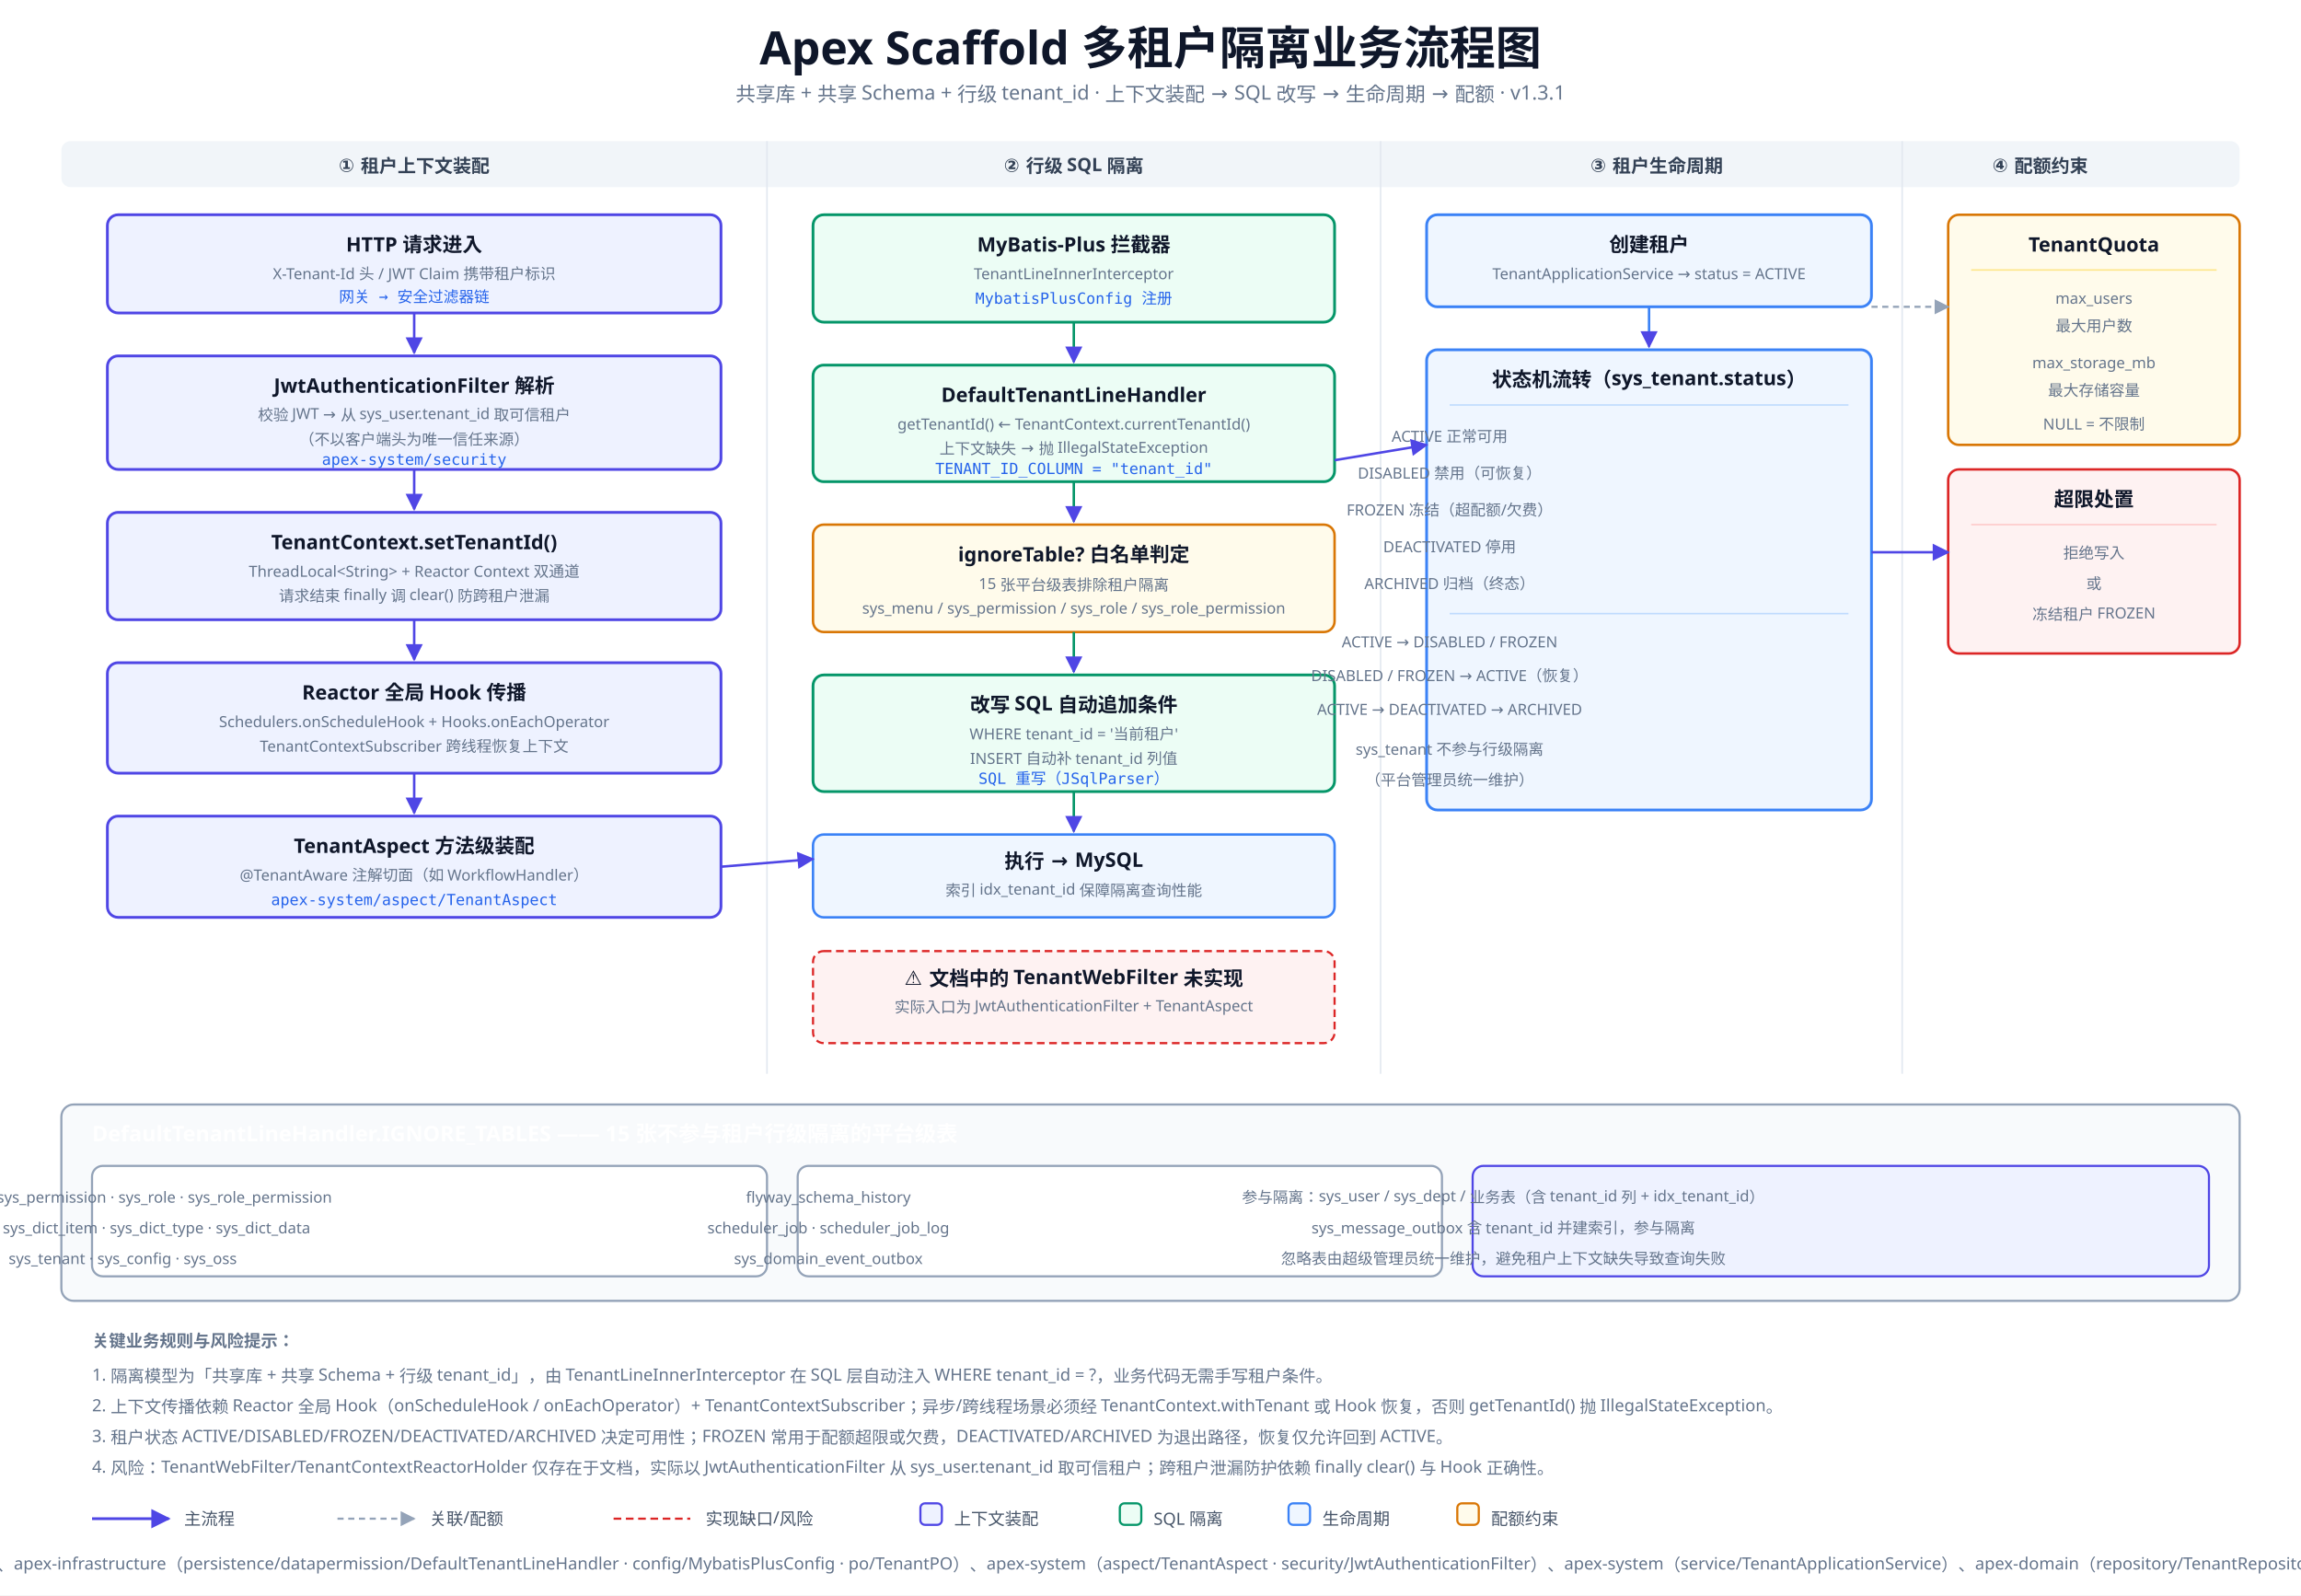
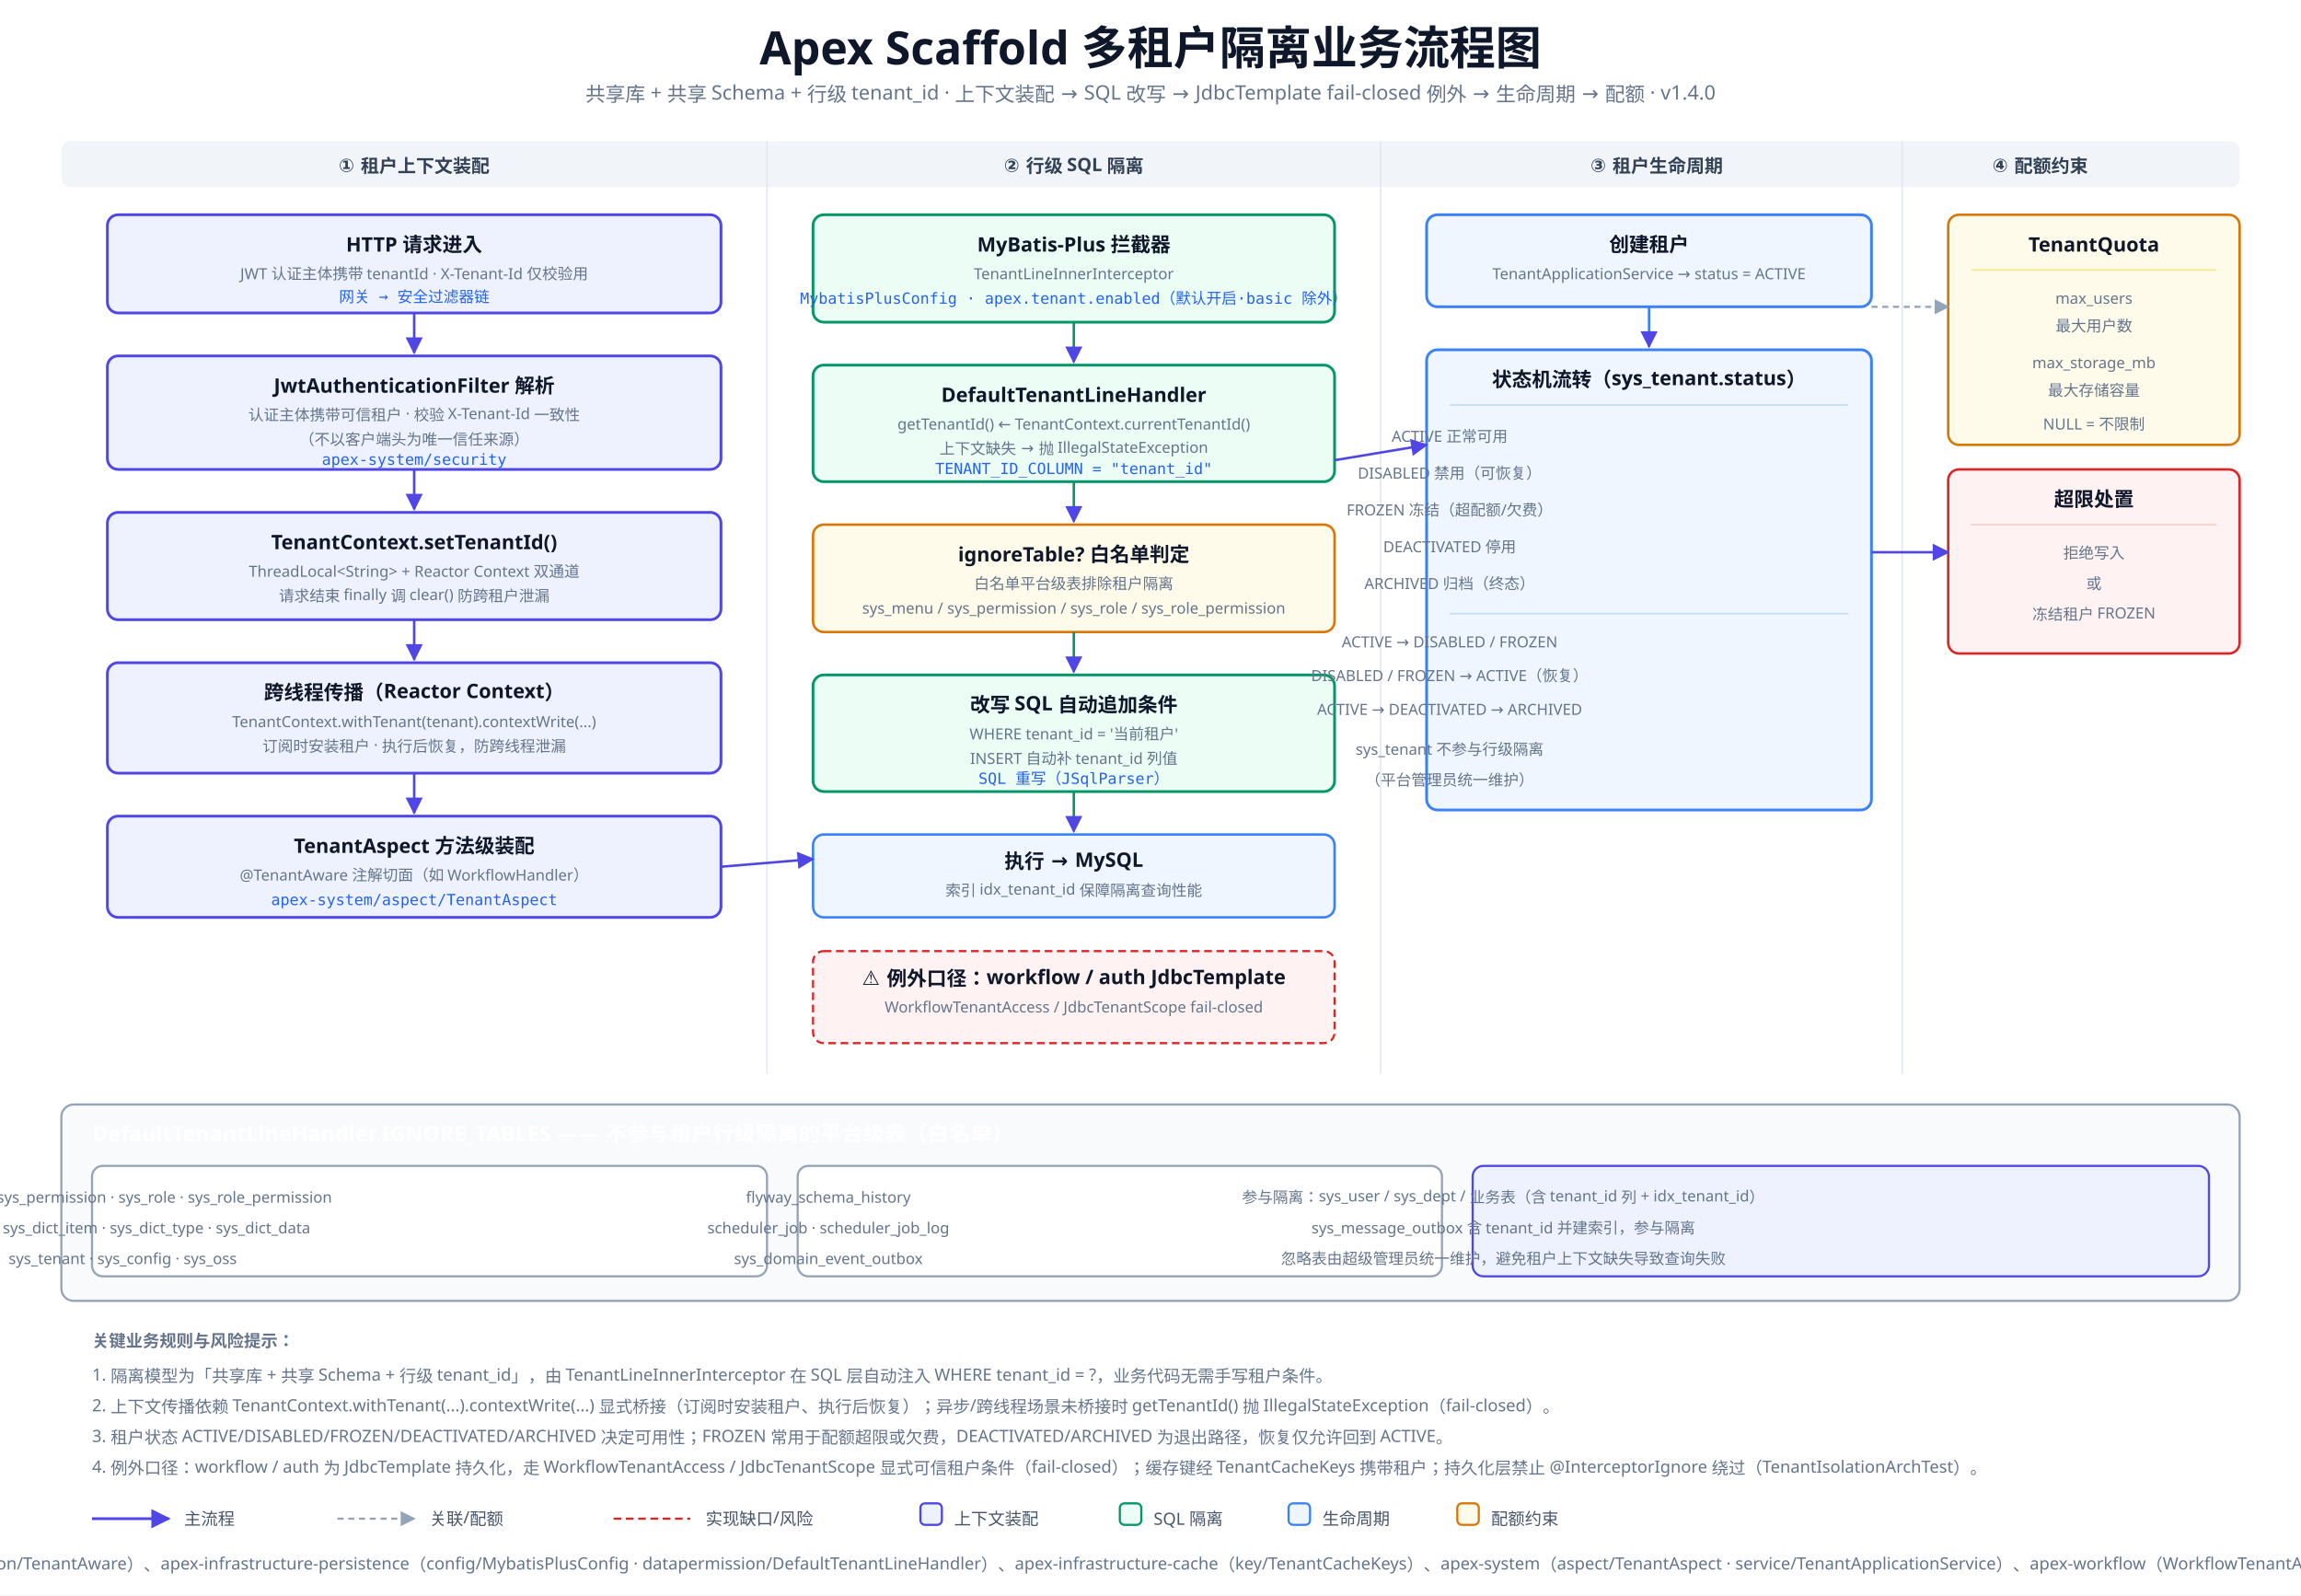
<svg xmlns="http://www.w3.org/2000/svg" viewBox="0 0 1500 1040" width="1500" height="1040">
  <defs>
    <style>
      .title { font: 700 30px system-ui, sans-serif; fill: #0f172a; text-anchor: middle; }
      .subtitle { font: 500 13px system-ui, sans-serif; fill: #64748b; text-anchor: middle; }
      .phase { font: 600 13px system-ui, sans-serif; fill: #ffffff; }
      .node-title { font: 600 13px system-ui, sans-serif; fill: #0f172a; text-anchor: middle; }
      .node-sub { font: 400 10px system-ui, sans-serif; fill: #64748b; text-anchor: middle; }
      .node-actor { font: 500 10px 'SF Mono', monospace; fill: #2563eb; text-anchor: middle; }
      .edge { font: 500 10px system-ui, sans-serif; fill: #475569; text-anchor: middle; }
      .note { font: 400 11px system-ui, sans-serif; fill: #64748b; }
      .legend { font: 400 11px system-ui, sans-serif; fill: #475569; }
      .lane { font: 600 12px system-ui, sans-serif; fill: #334155; text-anchor: middle; }
    </style>
    <marker id="a" viewBox="0 0 10 10" refX="9" refY="5" markerWidth="7" markerHeight="7" orient="auto">
      <path d="M 0 0 L 10 5 L 0 10 z" fill="#4f46e5" />
    </marker>
    <marker id="ag" viewBox="0 0 10 10" refX="9" refY="5" markerWidth="7" markerHeight="7" orient="auto">
      <path d="M 0 0 L 10 5 L 0 10 z" fill="#94a3b8" />
    </marker>
    <marker id="ar" viewBox="0 0 10 10" refX="9" refY="5" markerWidth="7" markerHeight="7" orient="auto">
      <path d="M 0 0 L 10 5 L 0 10 z" fill="#dc2626" />
    </marker>
  </defs>
  <rect width="1500" height="1040" fill="#ffffff" />
  <text x="750" y="42" class="title">Apex Scaffold 多租户隔离业务流程图</text>
-   <text x="750" y="66" class="subtitle">共享库 + 共享 Schema + 行级 tenant_id · 上下文装配 → SQL 改写 → 生命周期 → 配额 · v1.3.1</text>
+   <text x="750" y="66" class="subtitle">共享库 + 共享 Schema + 行级 tenant_id · 上下文装配 → SQL 改写 → JdbcTemplate fail-closed 例外 → 生命周期 → 配额 · v1.4.0</text>
  <rect x="40" y="92" width="1420" height="30" rx="6" fill="#f1f5f9" />
  <text x="270" y="112" class="lane">① 租户上下文装配</text>
  <text x="700" y="112" class="lane">② 行级 SQL 隔离</text>
  <text x="1080" y="112" class="lane">③ 租户生命周期</text>
  <text x="1330" y="112" class="lane">④ 配额约束</text>
  <line x1="500" y1="92" x2="500" y2="700" stroke="#e2e8f0" stroke-width="1" />
  <line x1="900" y1="92" x2="900" y2="700" stroke="#e2e8f0" stroke-width="1" />
  <line x1="1240" y1="92" x2="1240" y2="700" stroke="#e2e8f0" stroke-width="1" />
  <rect x="70" y="140" width="400" height="64" rx="7" fill="#eef2ff" stroke="#4f46e5" stroke-width="1.8" />
  <text x="270" y="164" class="node-title">HTTP 请求进入</text>
-   <text x="270" y="182" class="node-sub">X-Tenant-Id 头 / JWT Claim 携带租户标识</text>
+   <text x="270" y="182" class="node-sub">JWT 认证主体携带 tenantId · X-Tenant-Id 仅校验用</text>
  <text x="270" y="197" class="node-actor">网关 → 安全过滤器链</text>
  <line x1="270" y1="204" x2="270" y2="230" stroke="#4f46e5" stroke-width="1.6" marker-end="url(#a)" />
  <rect x="70" y="232" width="400" height="74" rx="7" fill="#eef2ff" stroke="#4f46e5" stroke-width="1.8" />
  <text x="270" y="256" class="node-title">JwtAuthenticationFilter 解析</text>
-   <text x="270" y="274" class="node-sub">校验 JWT → 从 sys_user.tenant_id 取可信租户</text>
+   <text x="270" y="274" class="node-sub">认证主体携带可信租户 · 校验 X-Tenant-Id 一致性</text>
  <text x="270" y="290" class="node-sub">（不以客户端头为唯一信任来源）</text>
  <text x="270" y="303" class="node-actor">apex-system/security</text>
  <line x1="270" y1="306" x2="270" y2="332" stroke="#4f46e5" stroke-width="1.6" marker-end="url(#a)" />
  <rect x="70" y="334" width="400" height="70" rx="7" fill="#eef2ff" stroke="#4f46e5" stroke-width="1.8" />
  <text x="270" y="358" class="node-title">TenantContext.setTenantId()</text>
  <text x="270" y="376" class="node-sub">ThreadLocal&lt;String&gt; + Reactor Context 双通道</text>
  <text x="270" y="392" class="node-sub">请求结束 finally 调 clear() 防跨租户泄漏</text>
  <line x1="270" y1="404" x2="270" y2="430" stroke="#4f46e5" stroke-width="1.6" marker-end="url(#a)" />
  <rect x="70" y="432" width="400" height="72" rx="7" fill="#eef2ff" stroke="#4f46e5" stroke-width="1.8" />
-   <text x="270" y="456" class="node-title">Reactor 全局 Hook 传播</text>
-   <text x="270" y="474" class="node-sub">Schedulers.onScheduleHook + Hooks.onEachOperator</text>
-   <text x="270" y="490" class="node-sub">TenantContextSubscriber 跨线程恢复上下文</text>
+   <text x="270" y="456" class="node-title">跨线程传播（Reactor Context）</text>
+   <text x="270" y="474" class="node-sub">TenantContext.withTenant(tenant).contextWrite(...)</text>
+   <text x="270" y="490" class="node-sub">订阅时安装租户 · 执行后恢复，防跨线程泄漏</text>
  <line x1="270" y1="504" x2="270" y2="530" stroke="#4f46e5" stroke-width="1.6" marker-end="url(#a)" />
  <rect x="70" y="532" width="400" height="66" rx="7" fill="#eef2ff" stroke="#4f46e5" stroke-width="1.8" />
  <text x="270" y="556" class="node-title">TenantAspect 方法级装配</text>
  <text x="270" y="574" class="node-sub">@TenantAware 注解切面（如 WorkflowHandler）</text>
  <text x="270" y="590" class="node-actor">apex-system/aspect/TenantAspect</text>
  <rect x="530" y="140" width="340" height="70" rx="7" fill="#ecfdf5" stroke="#059669" stroke-width="1.8" />
  <text x="700" y="164" class="node-title">MyBatis-Plus 拦截器</text>
  <text x="700" y="182" class="node-sub">TenantLineInnerInterceptor</text>
-   <text x="700" y="198" class="node-actor">MybatisPlusConfig 注册</text>
+   <text x="700" y="198" class="node-actor">MybatisPlusConfig · apex.tenant.enabled（默认开启·basic 除外）</text>
  <line x1="700" y1="210" x2="700" y2="236" stroke="#059669" stroke-width="1.6" marker-end="url(#a)" />
  <rect x="530" y="238" width="340" height="76" rx="7" fill="#ecfdf5" stroke="#059669" stroke-width="1.8" />
  <text x="700" y="262" class="node-title">DefaultTenantLineHandler</text>
  <text x="700" y="280" class="node-sub">getTenantId() ← TenantContext.currentTenantId()</text>
  <text x="700" y="296" class="node-sub">上下文缺失 → 抛 IllegalStateException</text>
  <text x="700" y="309" class="node-actor">TENANT_ID_COLUMN = "tenant_id"</text>
  <line x1="700" y1="314" x2="700" y2="340" stroke="#059669" stroke-width="1.6" marker-end="url(#a)" />
  <rect x="530" y="342" width="340" height="70" rx="7" fill="#fffbeb" stroke="#d97706" stroke-width="1.6" />
  <text x="700" y="366" class="node-title">ignoreTable? 白名单判定</text>
-   <text x="700" y="384" class="node-sub">15 张平台级表排除租户隔离</text>
+   <text x="700" y="384" class="node-sub">白名单平台级表排除租户隔离</text>
  <text x="700" y="400" class="node-sub">sys_menu / sys_permission / sys_role / sys_role_permission</text>
  <line x1="700" y1="412" x2="700" y2="438" stroke="#059669" stroke-width="1.6" marker-end="url(#a)" />
  <rect x="530" y="440" width="340" height="76" rx="7" fill="#ecfdf5" stroke="#059669" stroke-width="1.8" />
  <text x="700" y="464" class="node-title">改写 SQL 自动追加条件</text>
  <text x="700" y="482" class="node-sub">WHERE tenant_id = '当前租户'</text>
  <text x="700" y="498" class="node-sub">INSERT 自动补 tenant_id 列值</text>
  <text x="700" y="511" class="node-actor">SQL 重写（JSqlParser）</text>
  <line x1="700" y1="516" x2="700" y2="542" stroke="#059669" stroke-width="1.6" marker-end="url(#a)" />
  <rect x="530" y="544" width="340" height="54" rx="7" fill="#eff6ff" stroke="#3b82f6" stroke-width="1.6" />
  <text x="700" y="566" class="node-title">执行 → MySQL</text>
  <text x="700" y="584" class="node-sub">索引 idx_tenant_id 保障隔离查询性能</text>
  <rect x="530" y="620" width="340" height="60" rx="7" fill="#fef2f2" stroke="#dc2626" stroke-width="1.4" stroke-dasharray="5,3" />
-   <text x="700" y="642" class="node-title" fill="#b91c1c">⚠ 文档中的 TenantWebFilter 未实现</text>
-   <text x="700" y="660" class="node-sub">实际入口为 JwtAuthenticationFilter + TenantAspect</text>
+   <text x="700" y="642" class="node-title" fill="#b91c1c">⚠ 例外口径：workflow / auth JdbcTemplate</text>
+   <text x="700" y="660" class="node-sub">WorkflowTenantAccess / JdbcTenantScope fail-closed</text>
  <line x1="470" y1="565" x2="530" y2="560" stroke="#4f46e5" stroke-width="1.6" marker-end="url(#a)" />
  <rect x="930" y="140" width="290" height="60" rx="7" fill="#eff6ff" stroke="#3b82f6" stroke-width="1.8" />
  <text x="1075" y="164" class="node-title">创建租户</text>
  <text x="1075" y="182" class="node-sub">TenantApplicationService → status = ACTIVE</text>
  <line x1="1075" y1="200" x2="1075" y2="226" stroke="#3b82f6" stroke-width="1.6" marker-end="url(#a)" />
  <rect x="930" y="228" width="290" height="300" rx="7" fill="#eff6ff" stroke="#3b82f6" stroke-width="1.8" />
  <text x="1075" y="252" class="node-title">状态机流转（sys_tenant.status）</text>
  <line x1="945" y1="264" x2="1205" y2="264" stroke="#bfdbfe" stroke-width="1" />
  <text x="945" y="288" class="node-sub" text-anchor="start">ACTIVE      正常可用</text>
  <text x="945" y="312" class="node-sub" text-anchor="start">DISABLED    禁用（可恢复）</text>
  <text x="945" y="336" class="node-sub" text-anchor="start">FROZEN      冻结（超配额/欠费）</text>
  <text x="945" y="360" class="node-sub" text-anchor="start">DEACTIVATED 停用</text>
  <text x="945" y="384" class="node-sub" text-anchor="start">ARCHIVED    归档（终态）</text>
  <line x1="945" y1="400" x2="1205" y2="400" stroke="#bfdbfe" stroke-width="1" />
  <text x="945" y="422" class="node-sub" text-anchor="start">ACTIVE → DISABLED / FROZEN</text>
  <text x="945" y="444" class="node-sub" text-anchor="start">DISABLED / FROZEN → ACTIVE（恢复）</text>
  <text x="945" y="466" class="node-sub" text-anchor="start">ACTIVE → DEACTIVATED → ARCHIVED</text>
  <text x="945" y="492" class="node-sub" text-anchor="start" fill="#b91c1c">sys_tenant 不参与行级隔离</text>
  <text x="945" y="512" class="node-sub" text-anchor="start" fill="#b91c1c">（平台管理员统一维护）</text>
  <line x1="870" y1="300" x2="930" y2="290" stroke="#4f46e5" stroke-width="1.6" marker-end="url(#a)" />
  <rect x="1270" y="140" width="190" height="150" rx="7" fill="#fffbeb" stroke="#d97706" stroke-width="1.6" />
  <text x="1365" y="164" class="node-title">TenantQuota</text>
  <line x1="1285" y1="176" x2="1445" y2="176" stroke="#fde68a" stroke-width="1" />
  <text x="1365" y="198" class="node-sub">max_users</text>
  <text x="1365" y="216" class="node-sub">最大用户数</text>
  <text x="1365" y="240" class="node-sub">max_storage_mb</text>
  <text x="1365" y="258" class="node-sub">最大存储容量</text>
  <text x="1365" y="280" class="node-sub" fill="#64748b">NULL = 不限制</text>
  <line x1="1220" y1="200" x2="1270" y2="200" stroke="#94a3b8" stroke-width="1.4" stroke-dasharray="4,3" marker-end="url(#ag)" />
  <rect x="1270" y="306" width="190" height="120" rx="7" fill="#fef2f2" stroke="#dc2626" stroke-width="1.6" />
  <text x="1365" y="330" class="node-title">超限处置</text>
  <line x1="1285" y1="342" x2="1445" y2="342" stroke="#fecaca" stroke-width="1" />
  <text x="1365" y="364" class="node-sub">拒绝写入</text>
  <text x="1365" y="384" class="node-sub">或</text>
  <text x="1365" y="404" class="node-sub">冻结租户 FROZEN</text>
  <line x1="1220" y1="360" x2="1270" y2="360" stroke="#4f46e5" stroke-width="1.6" marker-end="url(#a)" />
  <rect x="40" y="720" width="1420" height="128" rx="8" fill="#f8fafc" stroke="#94a3b8" stroke-width="1.4" />
-   <text x="60" y="744" class="phase" fill="#334155" style="font-size:14px">DefaultTenantLineHandler.IGNORE_TABLES —— 15 张不参与租户行级隔离的平台级表</text>
+   <text x="60" y="744" class="phase" fill="#334155" style="font-size:14px">DefaultTenantLineHandler.IGNORE_TABLES —— 不参与租户行级隔离的平台级表（白名单）</text>
  <rect x="60" y="760" width="440" height="72" rx="7" fill="#ffffff" stroke="#94a3b8" stroke-width="1.4" />
  <text x="80" y="784" class="node-sub" text-anchor="start">sys_menu · sys_permission · sys_role · sys_role_permission</text>
  <text x="80" y="804" class="node-sub" text-anchor="start">sys_dict · sys_dict_item · sys_dict_type · sys_dict_data</text>
  <text x="80" y="824" class="node-sub" text-anchor="start">sys_tenant · sys_config · sys_oss</text>
  <rect x="520" y="760" width="420" height="72" rx="7" fill="#ffffff" stroke="#94a3b8" stroke-width="1.4" />
  <text x="540" y="784" class="node-sub" text-anchor="start">flyway_schema_history</text>
  <text x="540" y="804" class="node-sub" text-anchor="start">scheduler_job · scheduler_job_log</text>
  <text x="540" y="824" class="node-sub" text-anchor="start">sys_domain_event_outbox</text>
  <rect x="960" y="760" width="480" height="72" rx="7" fill="#eef2ff" stroke="#4f46e5" stroke-width="1.4" />
  <text x="980" y="784" class="node-sub" text-anchor="start">参与隔离：sys_user / sys_dept / 业务表（含 tenant_id 列 + idx_tenant_id）</text>
  <text x="980" y="804" class="node-sub" text-anchor="start">sys_message_outbox 含 tenant_id 并建索引，参与隔离</text>
  <text x="980" y="824" class="node-sub" text-anchor="start">忽略表由超级管理员统一维护，避免租户上下文缺失导致查询失败</text>
  <text x="60" y="878" class="note" style="font-weight:600">关键业务规则与风险提示：</text>
  <text x="60" y="900" class="note">1. 隔离模型为「共享库 + 共享 Schema + 行级 tenant_id」，由 TenantLineInnerInterceptor 在 SQL 层自动注入 WHERE tenant_id = ?，业务代码无需手写租户条件。</text>
-   <text x="60" y="920" class="note">2. 上下文传播依赖 Reactor 全局 Hook（onScheduleHook / onEachOperator）+ TenantContextSubscriber；异步/跨线程场景必须经 TenantContext.withTenant 或 Hook 恢复，否则 getTenantId() 抛 IllegalStateException。</text>
+   <text x="60" y="920" class="note">2. 上下文传播依赖 TenantContext.withTenant(...).contextWrite(...) 显式桥接（订阅时安装租户、执行后恢复）；异步/跨线程场景未桥接时 getTenantId() 抛 IllegalStateException（fail-closed）。</text>
  <text x="60" y="940" class="note">3. 租户状态 ACTIVE/DISABLED/FROZEN/DEACTIVATED/ARCHIVED 决定可用性；FROZEN 常用于配额超限或欠费，DEACTIVATED/ARCHIVED 为退出路径，恢复仅允许回到 ACTIVE。</text>
-   <text x="60" y="960" class="note">4. 风险：TenantWebFilter/TenantContextReactorHolder 仅存在于文档，实际以 JwtAuthenticationFilter 从 sys_user.tenant_id 取可信租户；跨租户泄漏防护依赖 finally clear() 与 Hook 正确性。</text>
+   <text x="60" y="960" class="note">4. 例外口径：workflow / auth 为 JdbcTemplate 持久化，走 WorkflowTenantAccess / JdbcTenantScope 显式可信租户条件（fail-closed）；缓存键经 TenantCacheKeys 携带租户；持久化层禁止 @InterceptorIgnore 绕过（TenantIsolationArchTest）。</text>
  <line x1="60" y1="990" x2="110" y2="990" stroke="#4f46e5" stroke-width="1.8" marker-end="url(#a)" />
  <text x="120" y="994" class="legend">主流程</text>
  <line x1="220" y1="990" x2="270" y2="990" stroke="#94a3b8" stroke-width="1.4" stroke-dasharray="4,3" marker-end="url(#ag)" />
  <text x="280" y="994" class="legend">关联/配额</text>
  <line x1="400" y1="990" x2="450" y2="990" stroke="#dc2626" stroke-width="1.4" stroke-dasharray="5,3" />
  <text x="460" y="994" class="legend">实现缺口/风险</text>
  <rect x="600" y="980" width="14" height="14" rx="3" fill="#eef2ff" stroke="#4f46e5" stroke-width="1.4" />
  <text x="622" y="994" class="legend">上下文装配</text>
  <rect x="730" y="980" width="14" height="14" rx="3" fill="#ecfdf5" stroke="#059669" stroke-width="1.4" />
  <text x="752" y="994" class="legend">SQL 隔离</text>
  <rect x="840" y="980" width="14" height="14" rx="3" fill="#eff6ff" stroke="#3b82f6" stroke-width="1.4" />
  <text x="862" y="994" class="legend">生命周期</text>
  <rect x="950" y="980" width="14" height="14" rx="3" fill="#fffbeb" stroke="#d97706" stroke-width="1.4" />
  <text x="972" y="994" class="legend">配额约束</text>
-   <text x="750" y="1024" class="note" text-anchor="middle">数据源：apex-common（context/TenantContext · annotation/TenantAware）、apex-infrastructure（persistence/datapermission/DefaultTenantLineHandler · config/MybatisPlusConfig · po/TenantPO）、apex-system（aspect/TenantAspect · security/JwtAuthenticationFilter）、apex-system（service/TenantApplicationService）、apex-domain（repository/TenantRepository · model/entity/TenantEntity · valueobject/TenantQuota）、迁移 mysql/V17</text>
+   <text x="750" y="1024" class="note" text-anchor="middle">数据源：apex-common（context/TenantContext · annotation/TenantAware）、apex-infrastructure-persistence（config/MybatisPlusConfig · datapermission/DefaultTenantLineHandler）、apex-infrastructure-cache（key/TenantCacheKeys）、apex-system（aspect/TenantAspect · service/TenantApplicationService）、apex-workflow（WorkflowTenantAccess）、apex-auth（JdbcTenantScope）、迁移 mysql/V17</text>
</svg>
